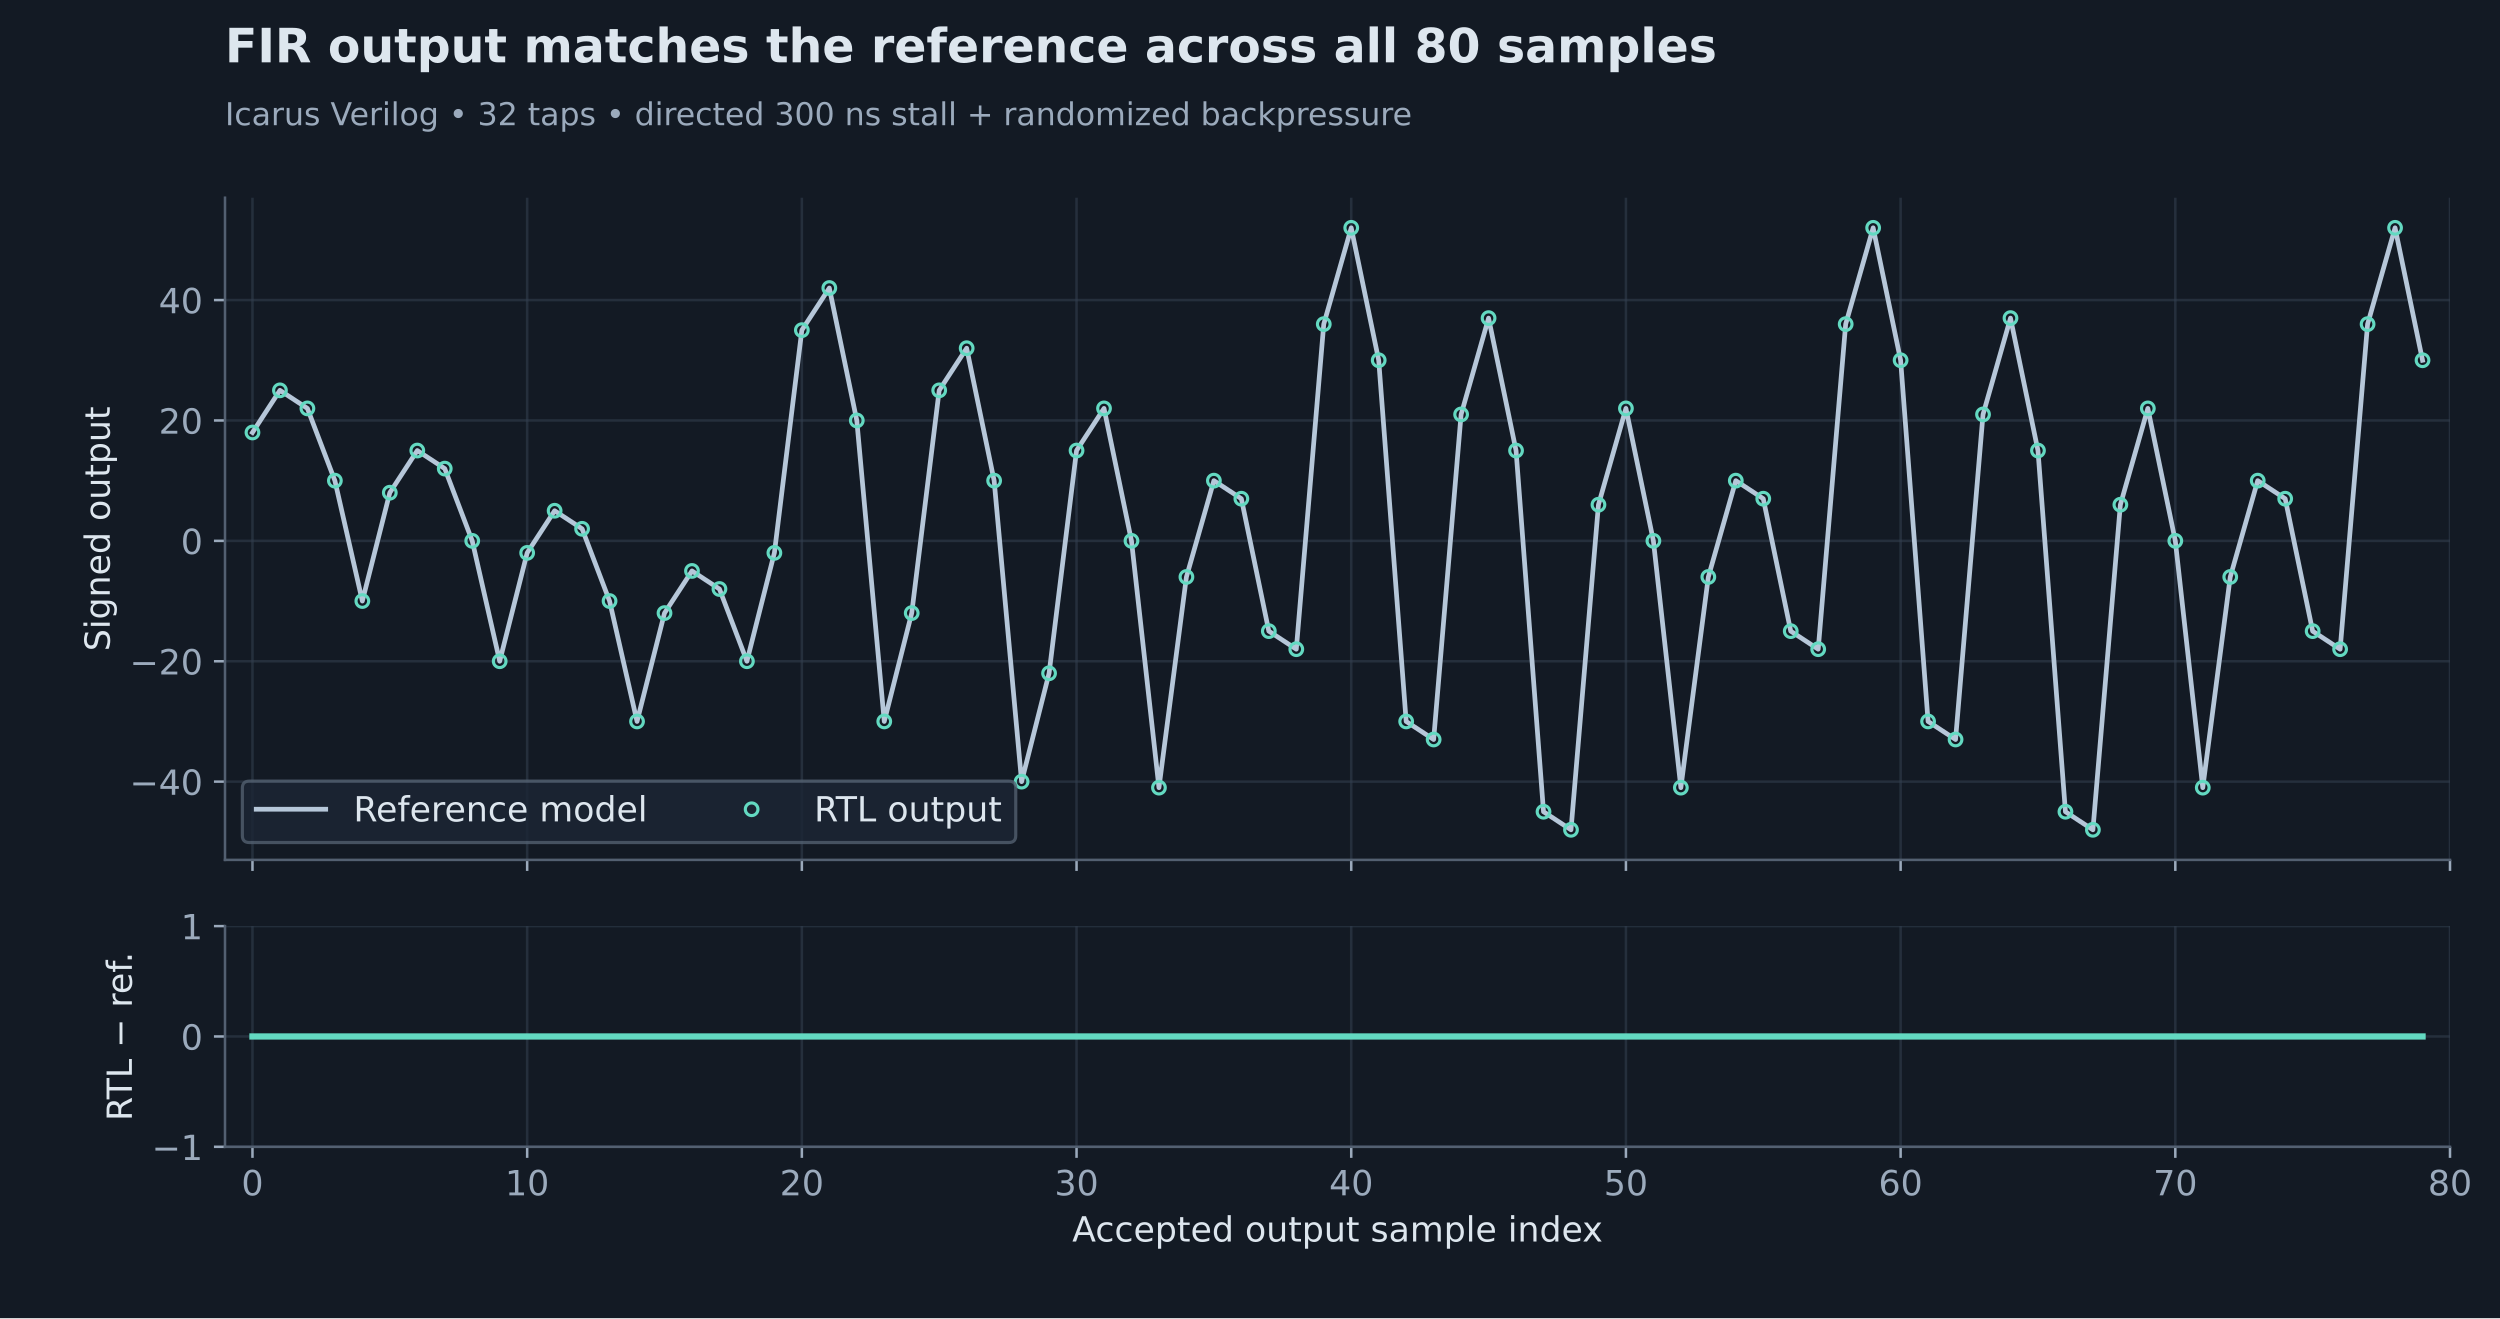
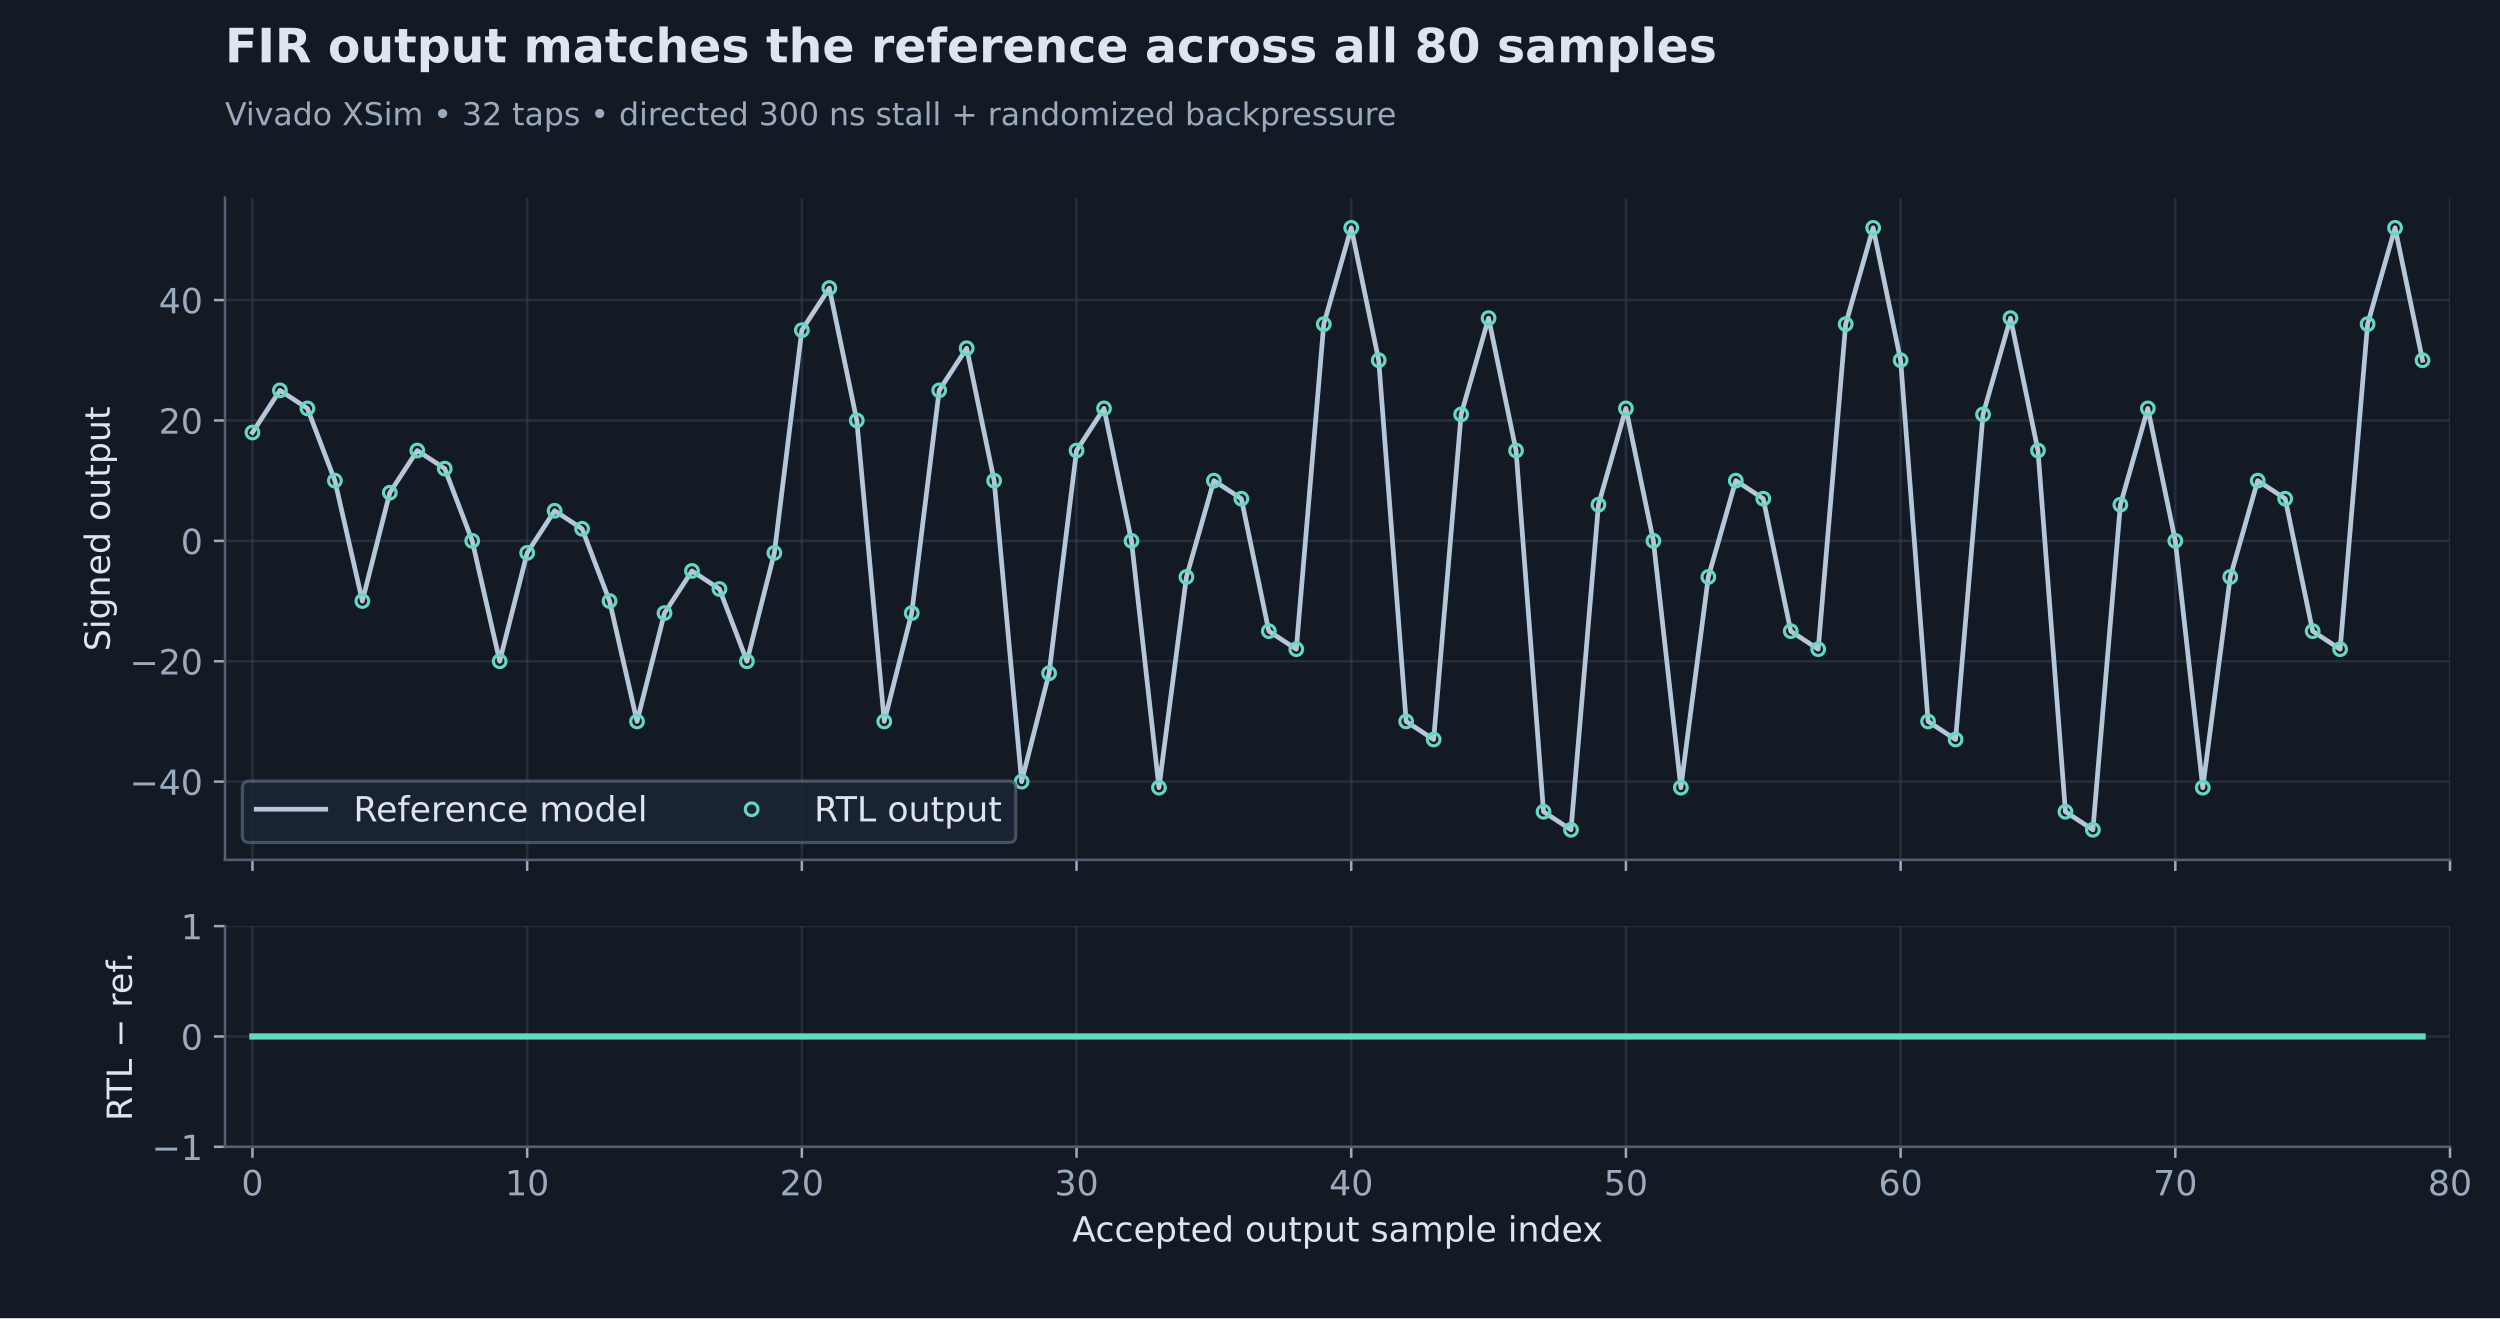
<svg xmlns="http://www.w3.org/2000/svg" xmlns:xlink="http://www.w3.org/1999/xlink" width="792pt" height="417.6pt" viewBox="0 0 792 417.6" version="1.1">
  <defs>
    <style type="text/css">*{stroke-linejoin: round; stroke-linecap: butt}</style>
  </defs>
  <g id="figure_1">
    <g id="patch_1">
      <path d="M 0 417.6  L 792 417.6  L 792 0  L 0 0  z " style="fill: #131a24" />
    </g>
    <g id="axes_1">
      <g id="patch_2">
        <path d="M 71.28 272.411  L 776.16 272.411  L 776.16 62.64  L 71.28 62.64  z " style="fill: #131a24" />
      </g>
      <g id="matplotlib.axis_1">
        <g id="xtick_1">
          <g id="line2d_1">
            <path d="M 79.982 272.411  L 79.982 62.64  " clip-path="url(#p4749898ad6)" style="fill: none; stroke: #334050; stroke-opacity: 0.55; stroke-width: 0.8; stroke-linecap: square" />
          </g>
          <g id="line2d_2">
            <defs>
              <path id="m44fcb6db8d" d="M 0 0  L 0 3.5  " style="stroke: #9baabc; stroke-width: 0.8" />
            </defs>
            <g>
              <use xlink:href="#m44fcb6db8d" x="79.982" y="272.411" style="fill: #9baabc; stroke: #9baabc; stroke-width: 0.8" />
            </g>
          </g>
        </g>
        <g id="xtick_2">
          <g id="line2d_3">
            <path d="M 167.004 272.411  L 167.004 62.64  " clip-path="url(#p4749898ad6)" style="fill: none; stroke: #334050; stroke-opacity: 0.55; stroke-width: 0.8; stroke-linecap: square" />
          </g>
          <g id="line2d_4">
            <g>
              <use xlink:href="#m44fcb6db8d" x="167.004" y="272.411" style="fill: #9baabc; stroke: #9baabc; stroke-width: 0.8" />
            </g>
          </g>
        </g>
        <g id="xtick_3">
          <g id="line2d_5">
            <path d="M 254.027 272.411  L 254.027 62.64  " clip-path="url(#p4749898ad6)" style="fill: none; stroke: #334050; stroke-opacity: 0.55; stroke-width: 0.8; stroke-linecap: square" />
          </g>
          <g id="line2d_6">
            <g>
              <use xlink:href="#m44fcb6db8d" x="254.027" y="272.411" style="fill: #9baabc; stroke: #9baabc; stroke-width: 0.8" />
            </g>
          </g>
        </g>
        <g id="xtick_4">
          <g id="line2d_7">
            <path d="M 341.049 272.411  L 341.049 62.64  " clip-path="url(#p4749898ad6)" style="fill: none; stroke: #334050; stroke-opacity: 0.55; stroke-width: 0.8; stroke-linecap: square" />
          </g>
          <g id="line2d_8">
            <g>
              <use xlink:href="#m44fcb6db8d" x="341.049" y="272.411" style="fill: #9baabc; stroke: #9baabc; stroke-width: 0.8" />
            </g>
          </g>
        </g>
        <g id="xtick_5">
          <g id="line2d_9">
            <path d="M 428.071 272.411  L 428.071 62.64  " clip-path="url(#p4749898ad6)" style="fill: none; stroke: #334050; stroke-opacity: 0.55; stroke-width: 0.8; stroke-linecap: square" />
          </g>
          <g id="line2d_10">
            <g>
              <use xlink:href="#m44fcb6db8d" x="428.071" y="272.411" style="fill: #9baabc; stroke: #9baabc; stroke-width: 0.8" />
            </g>
          </g>
        </g>
        <g id="xtick_6">
          <g id="line2d_11">
            <path d="M 515.093 272.411  L 515.093 62.64  " clip-path="url(#p4749898ad6)" style="fill: none; stroke: #334050; stroke-opacity: 0.55; stroke-width: 0.8; stroke-linecap: square" />
          </g>
          <g id="line2d_12">
            <g>
              <use xlink:href="#m44fcb6db8d" x="515.093" y="272.411" style="fill: #9baabc; stroke: #9baabc; stroke-width: 0.8" />
            </g>
          </g>
        </g>
        <g id="xtick_7">
          <g id="line2d_13">
            <path d="M 602.116 272.411  L 602.116 62.64  " clip-path="url(#p4749898ad6)" style="fill: none; stroke: #334050; stroke-opacity: 0.55; stroke-width: 0.8; stroke-linecap: square" />
          </g>
          <g id="line2d_14">
            <g>
              <use xlink:href="#m44fcb6db8d" x="602.116" y="272.411" style="fill: #9baabc; stroke: #9baabc; stroke-width: 0.8" />
            </g>
          </g>
        </g>
        <g id="xtick_8">
          <g id="line2d_15">
            <path d="M 689.138 272.411  L 689.138 62.64  " clip-path="url(#p4749898ad6)" style="fill: none; stroke: #334050; stroke-opacity: 0.55; stroke-width: 0.8; stroke-linecap: square" />
          </g>
          <g id="line2d_16">
            <g>
              <use xlink:href="#m44fcb6db8d" x="689.138" y="272.411" style="fill: #9baabc; stroke: #9baabc; stroke-width: 0.8" />
            </g>
          </g>
        </g>
        <g id="xtick_9">
          <g id="line2d_17">
            <path d="M 776.16 272.411  L 776.16 62.64  " clip-path="url(#p4749898ad6)" style="fill: none; stroke: #334050; stroke-opacity: 0.55; stroke-width: 0.8; stroke-linecap: square" />
          </g>
          <g id="line2d_18">
            <g>
              <use xlink:href="#m44fcb6db8d" x="776.16" y="272.411" style="fill: #9baabc; stroke: #9baabc; stroke-width: 0.8" />
            </g>
          </g>
        </g>
      </g>
      <g id="matplotlib.axis_2">
        <g id="ytick_1">
          <g id="line2d_19">
            <path d="M 71.28 247.62  L 776.16 247.62  " clip-path="url(#p4749898ad6)" style="fill: none; stroke: #334050; stroke-opacity: 0.55; stroke-width: 0.8; stroke-linecap: square" />
          </g>
          <g id="line2d_20">
            <defs>
              <path id="m993e2a7e86" d="M 0 0  L -3.5 0  " style="stroke: #9baabc; stroke-width: 0.8" />
            </defs>
            <g>
              <use xlink:href="#m993e2a7e86" x="71.28" y="247.62" style="fill: #9baabc; stroke: #9baabc; stroke-width: 0.8" />
            </g>
          </g>
          <g id="text_1">
            <text style="font-size: 11px; font-family: 'DejaVu Sans'; text-anchor: end; fill: #9baabc" x="64.28" y="251.799" transform="rotate(-0 64.28 251.7992)">−40</text>
          </g>
        </g>
        <g id="ytick_2">
          <g id="line2d_21">
            <path d="M 71.28 209.48  L 776.16 209.48  " clip-path="url(#p4749898ad6)" style="fill: none; stroke: #334050; stroke-opacity: 0.55; stroke-width: 0.8; stroke-linecap: square" />
          </g>
          <g id="line2d_22">
            <g>
              <use xlink:href="#m993e2a7e86" x="71.28" y="209.48" style="fill: #9baabc; stroke: #9baabc; stroke-width: 0.8" />
            </g>
          </g>
          <g id="text_2">
            <text style="font-size: 11px; font-family: 'DejaVu Sans'; text-anchor: end; fill: #9baabc" x="64.28" y="213.659" transform="rotate(-0 64.28 213.659)">−20</text>
          </g>
        </g>
        <g id="ytick_3">
          <g id="line2d_23">
            <path d="M 71.28 171.34  L 776.16 171.34  " clip-path="url(#p4749898ad6)" style="fill: none; stroke: #334050; stroke-opacity: 0.55; stroke-width: 0.8; stroke-linecap: square" />
          </g>
          <g id="line2d_24">
            <g>
              <use xlink:href="#m993e2a7e86" x="71.28" y="171.34" style="fill: #9baabc; stroke: #9baabc; stroke-width: 0.8" />
            </g>
          </g>
          <g id="text_3">
            <text style="font-size: 11px; font-family: 'DejaVu Sans'; text-anchor: end; fill: #9baabc" x="64.28" y="175.519" transform="rotate(-0 64.28 175.5187)">0</text>
          </g>
        </g>
        <g id="ytick_4">
          <g id="line2d_25">
            <path d="M 71.28 133.199  L 776.16 133.199  " clip-path="url(#p4749898ad6)" style="fill: none; stroke: #334050; stroke-opacity: 0.55; stroke-width: 0.8; stroke-linecap: square" />
          </g>
          <g id="line2d_26">
            <g>
              <use xlink:href="#m993e2a7e86" x="71.28" y="133.199" style="fill: #9baabc; stroke: #9baabc; stroke-width: 0.8" />
            </g>
          </g>
          <g id="text_4">
            <text style="font-size: 11px; font-family: 'DejaVu Sans'; text-anchor: end; fill: #9baabc" x="64.28" y="137.379" transform="rotate(-0 64.28 137.3785)">20</text>
          </g>
        </g>
        <g id="ytick_5">
          <g id="line2d_27">
            <path d="M 71.28 95.059  L 776.16 95.059  " clip-path="url(#p4749898ad6)" style="fill: none; stroke: #334050; stroke-opacity: 0.55; stroke-width: 0.8; stroke-linecap: square" />
          </g>
          <g id="line2d_28">
            <g>
              <use xlink:href="#m993e2a7e86" x="71.28" y="95.059" style="fill: #9baabc; stroke: #9baabc; stroke-width: 0.8" />
            </g>
          </g>
          <g id="text_5">
            <text style="font-size: 11px; font-family: 'DejaVu Sans'; text-anchor: end; fill: #9baabc" x="64.28" y="99.238" transform="rotate(-0 64.28 99.23832)">40</text>
          </g>
        </g>
        <g id="text_6">
          <text style="font-size: 11px; font-family: 'DejaVu Sans'; text-anchor: middle; fill: #dde6ee" x="34.777" y="167.526" transform="rotate(-90 34.77719 167.5256)">Signed output</text>
        </g>
      </g>
      <g id="line2d_29">
        <path d="M 79.982 137.013  L 88.684 123.664  L 97.387 129.385  L 106.089 152.269  L 114.791 190.41  L 123.493 156.084  L 132.196 142.734  L 140.898 148.455  L 149.6 171.34  L 158.302 209.48  L 167.004 175.154  L 175.707 161.805  L 184.409 167.526  L 193.111 190.41  L 201.813 228.55  L 210.516 194.224  L 219.218 180.875  L 227.92 186.596  L 236.622 209.48  L 245.324 175.154  L 254.027 104.594  L 262.729 91.245  L 271.431 133.199  L 280.133 228.55  L 288.836 194.224  L 297.538 123.664  L 306.24 110.315  L 314.942 152.269  L 323.644 247.62  L 332.347 213.294  L 341.049 142.734  L 349.751 129.385  L 358.453 171.34  L 367.156 249.527  L 375.858 182.782  L 384.56 152.269  L 393.262 157.991  L 401.964 199.945  L 410.667 205.666  L 419.369 102.687  L 428.071 72.175  L 436.773 114.129  L 445.476 228.55  L 454.178 234.271  L 462.88 131.292  L 471.582 100.78  L 480.284 142.734  L 488.987 257.155  L 497.689 262.876  L 506.391 159.898  L 515.093 129.385  L 523.796 171.34  L 532.498 249.527  L 541.2 182.782  L 549.902 152.269  L 558.604 157.991  L 567.307 199.945  L 576.009 205.666  L 584.711 102.687  L 593.413 72.175  L 602.116 114.129  L 610.818 228.55  L 619.52 234.271  L 628.222 131.292  L 636.924 100.78  L 645.627 142.734  L 654.329 257.155  L 663.031 262.876  L 671.733 159.898  L 680.436 129.385  L 689.138 171.34  L 697.84 249.527  L 706.542 182.782  L 715.244 152.269  L 723.947 157.991  L 732.649 199.945  L 741.351 205.666  L 750.053 102.687  L 758.756 72.175  L 767.458 114.129  " clip-path="url(#p4749898ad6)" style="fill: none; stroke: #b6c7d9; stroke-width: 1.5; stroke-linecap: square" />
      </g>
      <g id="line2d_30">
        <defs>
          <path id="mad132e2290" d="M 0 2  C 0.53 2 1.039 1.789 1.414 1.414  C 1.789 1.039 2 0.53 2 0  C 2 -0.53 1.789 -1.039 1.414 -1.414  C 1.039 -1.789 0.53 -2 0 -2  C -0.53 -2 -1.039 -1.789 -1.414 -1.414  C -1.789 -1.039 -2 -0.53 -2 0  C -2 0.53 -1.789 1.039 -1.414 1.414  C -1.039 1.789 -0.53 2 0 2  z " style="stroke: #63d9c1" />
        </defs>
        <g clip-path="url(#p4749898ad6)">
          <use xlink:href="#mad132e2290" x="79.982" y="137.013" style="fill-opacity: 0; stroke: #63d9c1" />
          <use xlink:href="#mad132e2290" x="88.684" y="123.664" style="fill-opacity: 0; stroke: #63d9c1" />
          <use xlink:href="#mad132e2290" x="97.387" y="129.385" style="fill-opacity: 0; stroke: #63d9c1" />
          <use xlink:href="#mad132e2290" x="106.089" y="152.269" style="fill-opacity: 0; stroke: #63d9c1" />
          <use xlink:href="#mad132e2290" x="114.791" y="190.41" style="fill-opacity: 0; stroke: #63d9c1" />
          <use xlink:href="#mad132e2290" x="123.493" y="156.084" style="fill-opacity: 0; stroke: #63d9c1" />
          <use xlink:href="#mad132e2290" x="132.196" y="142.734" style="fill-opacity: 0; stroke: #63d9c1" />
          <use xlink:href="#mad132e2290" x="140.898" y="148.455" style="fill-opacity: 0; stroke: #63d9c1" />
          <use xlink:href="#mad132e2290" x="149.6" y="171.34" style="fill-opacity: 0; stroke: #63d9c1" />
          <use xlink:href="#mad132e2290" x="158.302" y="209.48" style="fill-opacity: 0; stroke: #63d9c1" />
          <use xlink:href="#mad132e2290" x="167.004" y="175.154" style="fill-opacity: 0; stroke: #63d9c1" />
          <use xlink:href="#mad132e2290" x="175.707" y="161.805" style="fill-opacity: 0; stroke: #63d9c1" />
          <use xlink:href="#mad132e2290" x="184.409" y="167.526" style="fill-opacity: 0; stroke: #63d9c1" />
          <use xlink:href="#mad132e2290" x="193.111" y="190.41" style="fill-opacity: 0; stroke: #63d9c1" />
          <use xlink:href="#mad132e2290" x="201.813" y="228.55" style="fill-opacity: 0; stroke: #63d9c1" />
          <use xlink:href="#mad132e2290" x="210.516" y="194.224" style="fill-opacity: 0; stroke: #63d9c1" />
          <use xlink:href="#mad132e2290" x="219.218" y="180.875" style="fill-opacity: 0; stroke: #63d9c1" />
          <use xlink:href="#mad132e2290" x="227.92" y="186.596" style="fill-opacity: 0; stroke: #63d9c1" />
          <use xlink:href="#mad132e2290" x="236.622" y="209.48" style="fill-opacity: 0; stroke: #63d9c1" />
          <use xlink:href="#mad132e2290" x="245.324" y="175.154" style="fill-opacity: 0; stroke: #63d9c1" />
          <use xlink:href="#mad132e2290" x="254.027" y="104.594" style="fill-opacity: 0; stroke: #63d9c1" />
          <use xlink:href="#mad132e2290" x="262.729" y="91.245" style="fill-opacity: 0; stroke: #63d9c1" />
          <use xlink:href="#mad132e2290" x="271.431" y="133.199" style="fill-opacity: 0; stroke: #63d9c1" />
          <use xlink:href="#mad132e2290" x="280.133" y="228.55" style="fill-opacity: 0; stroke: #63d9c1" />
          <use xlink:href="#mad132e2290" x="288.836" y="194.224" style="fill-opacity: 0; stroke: #63d9c1" />
          <use xlink:href="#mad132e2290" x="297.538" y="123.664" style="fill-opacity: 0; stroke: #63d9c1" />
          <use xlink:href="#mad132e2290" x="306.24" y="110.315" style="fill-opacity: 0; stroke: #63d9c1" />
          <use xlink:href="#mad132e2290" x="314.942" y="152.269" style="fill-opacity: 0; stroke: #63d9c1" />
          <use xlink:href="#mad132e2290" x="323.644" y="247.62" style="fill-opacity: 0; stroke: #63d9c1" />
          <use xlink:href="#mad132e2290" x="332.347" y="213.294" style="fill-opacity: 0; stroke: #63d9c1" />
          <use xlink:href="#mad132e2290" x="341.049" y="142.734" style="fill-opacity: 0; stroke: #63d9c1" />
          <use xlink:href="#mad132e2290" x="349.751" y="129.385" style="fill-opacity: 0; stroke: #63d9c1" />
          <use xlink:href="#mad132e2290" x="358.453" y="171.34" style="fill-opacity: 0; stroke: #63d9c1" />
          <use xlink:href="#mad132e2290" x="367.156" y="249.527" style="fill-opacity: 0; stroke: #63d9c1" />
          <use xlink:href="#mad132e2290" x="375.858" y="182.782" style="fill-opacity: 0; stroke: #63d9c1" />
          <use xlink:href="#mad132e2290" x="384.56" y="152.269" style="fill-opacity: 0; stroke: #63d9c1" />
          <use xlink:href="#mad132e2290" x="393.262" y="157.991" style="fill-opacity: 0; stroke: #63d9c1" />
          <use xlink:href="#mad132e2290" x="401.964" y="199.945" style="fill-opacity: 0; stroke: #63d9c1" />
          <use xlink:href="#mad132e2290" x="410.667" y="205.666" style="fill-opacity: 0; stroke: #63d9c1" />
          <use xlink:href="#mad132e2290" x="419.369" y="102.687" style="fill-opacity: 0; stroke: #63d9c1" />
          <use xlink:href="#mad132e2290" x="428.071" y="72.175" style="fill-opacity: 0; stroke: #63d9c1" />
          <use xlink:href="#mad132e2290" x="436.773" y="114.129" style="fill-opacity: 0; stroke: #63d9c1" />
          <use xlink:href="#mad132e2290" x="445.476" y="228.55" style="fill-opacity: 0; stroke: #63d9c1" />
          <use xlink:href="#mad132e2290" x="454.178" y="234.271" style="fill-opacity: 0; stroke: #63d9c1" />
          <use xlink:href="#mad132e2290" x="462.88" y="131.292" style="fill-opacity: 0; stroke: #63d9c1" />
          <use xlink:href="#mad132e2290" x="471.582" y="100.78" style="fill-opacity: 0; stroke: #63d9c1" />
          <use xlink:href="#mad132e2290" x="480.284" y="142.734" style="fill-opacity: 0; stroke: #63d9c1" />
          <use xlink:href="#mad132e2290" x="488.987" y="257.155" style="fill-opacity: 0; stroke: #63d9c1" />
          <use xlink:href="#mad132e2290" x="497.689" y="262.876" style="fill-opacity: 0; stroke: #63d9c1" />
          <use xlink:href="#mad132e2290" x="506.391" y="159.898" style="fill-opacity: 0; stroke: #63d9c1" />
          <use xlink:href="#mad132e2290" x="515.093" y="129.385" style="fill-opacity: 0; stroke: #63d9c1" />
          <use xlink:href="#mad132e2290" x="523.796" y="171.34" style="fill-opacity: 0; stroke: #63d9c1" />
          <use xlink:href="#mad132e2290" x="532.498" y="249.527" style="fill-opacity: 0; stroke: #63d9c1" />
          <use xlink:href="#mad132e2290" x="541.2" y="182.782" style="fill-opacity: 0; stroke: #63d9c1" />
          <use xlink:href="#mad132e2290" x="549.902" y="152.269" style="fill-opacity: 0; stroke: #63d9c1" />
          <use xlink:href="#mad132e2290" x="558.604" y="157.991" style="fill-opacity: 0; stroke: #63d9c1" />
          <use xlink:href="#mad132e2290" x="567.307" y="199.945" style="fill-opacity: 0; stroke: #63d9c1" />
          <use xlink:href="#mad132e2290" x="576.009" y="205.666" style="fill-opacity: 0; stroke: #63d9c1" />
          <use xlink:href="#mad132e2290" x="584.711" y="102.687" style="fill-opacity: 0; stroke: #63d9c1" />
          <use xlink:href="#mad132e2290" x="593.413" y="72.175" style="fill-opacity: 0; stroke: #63d9c1" />
          <use xlink:href="#mad132e2290" x="602.116" y="114.129" style="fill-opacity: 0; stroke: #63d9c1" />
          <use xlink:href="#mad132e2290" x="610.818" y="228.55" style="fill-opacity: 0; stroke: #63d9c1" />
          <use xlink:href="#mad132e2290" x="619.52" y="234.271" style="fill-opacity: 0; stroke: #63d9c1" />
          <use xlink:href="#mad132e2290" x="628.222" y="131.292" style="fill-opacity: 0; stroke: #63d9c1" />
          <use xlink:href="#mad132e2290" x="636.924" y="100.78" style="fill-opacity: 0; stroke: #63d9c1" />
          <use xlink:href="#mad132e2290" x="645.627" y="142.734" style="fill-opacity: 0; stroke: #63d9c1" />
          <use xlink:href="#mad132e2290" x="654.329" y="257.155" style="fill-opacity: 0; stroke: #63d9c1" />
          <use xlink:href="#mad132e2290" x="663.031" y="262.876" style="fill-opacity: 0; stroke: #63d9c1" />
          <use xlink:href="#mad132e2290" x="671.733" y="159.898" style="fill-opacity: 0; stroke: #63d9c1" />
          <use xlink:href="#mad132e2290" x="680.436" y="129.385" style="fill-opacity: 0; stroke: #63d9c1" />
          <use xlink:href="#mad132e2290" x="689.138" y="171.34" style="fill-opacity: 0; stroke: #63d9c1" />
          <use xlink:href="#mad132e2290" x="697.84" y="249.527" style="fill-opacity: 0; stroke: #63d9c1" />
          <use xlink:href="#mad132e2290" x="706.542" y="182.782" style="fill-opacity: 0; stroke: #63d9c1" />
          <use xlink:href="#mad132e2290" x="715.244" y="152.269" style="fill-opacity: 0; stroke: #63d9c1" />
          <use xlink:href="#mad132e2290" x="723.947" y="157.991" style="fill-opacity: 0; stroke: #63d9c1" />
          <use xlink:href="#mad132e2290" x="732.649" y="199.945" style="fill-opacity: 0; stroke: #63d9c1" />
          <use xlink:href="#mad132e2290" x="741.351" y="205.666" style="fill-opacity: 0; stroke: #63d9c1" />
          <use xlink:href="#mad132e2290" x="750.053" y="102.687" style="fill-opacity: 0; stroke: #63d9c1" />
          <use xlink:href="#mad132e2290" x="758.756" y="72.175" style="fill-opacity: 0; stroke: #63d9c1" />
          <use xlink:href="#mad132e2290" x="767.458" y="114.129" style="fill-opacity: 0; stroke: #63d9c1" />
        </g>
      </g>
      <g id="patch_3">
        <path d="M 71.28 272.411  L 71.28 62.64  " style="fill: none; stroke: #536071; stroke-width: 0.8; stroke-linejoin: miter; stroke-linecap: square" />
      </g>
      <g id="patch_4">
        <path d="M 71.28 272.411  L 776.16 272.411  " style="fill: none; stroke: #536071; stroke-width: 0.8; stroke-linejoin: miter; stroke-linecap: square" />
      </g>
      <g id="legend_1">
        <g id="patch_5">
          <path d="M 78.98 266.911  L 319.588 266.911  Q 321.788 266.911 321.788 264.711  L 321.788 249.665  Q 321.788 247.465 319.588 247.465  L 78.98 247.465  Q 76.78 247.465 76.78 249.665  L 76.78 264.711  Q 76.78 266.911 78.98 266.911  z " style="fill: #1b2634; opacity: 0.8; stroke: #536071; stroke-linejoin: miter" />
        </g>
        <g id="line2d_31">
          <path d="M 81.18 256.374  L 92.18 256.374  L 103.18 256.374  " style="fill: none; stroke: #b6c7d9; stroke-width: 1.5; stroke-linecap: square" />
        </g>
        <g id="text_7">
          <text style="font-size: 11px; font-family: 'DejaVu Sans'; text-anchor: start; fill: #dde6ee" x="111.98" y="260.224" transform="rotate(-0 111.98 260.2235)">Reference model</text>
        </g>
        <g id="line2d_32">
          <g>
            <use xlink:href="#mad132e2290" x="238.117" y="256.374" style="fill-opacity: 0; stroke: #63d9c1" />
          </g>
        </g>
        <g id="text_8">
          <text style="font-size: 11px; font-family: 'DejaVu Sans'; text-anchor: start; fill: #dde6ee" x="257.917" y="260.224" transform="rotate(-0 257.9173 260.2235)">RTL output</text>
        </g>
      </g>
    </g>
    <g id="axes_2">
      <g id="patch_6">
        <path d="M 71.28 363.312  L 776.16 363.312  L 776.16 293.388  L 71.28 293.388  z " style="fill: #131a24" />
      </g>
      <g id="matplotlib.axis_3">
        <g id="xtick_10">
          <g id="line2d_33">
            <path d="M 79.982 363.312  L 79.982 293.388  " clip-path="url(#pbf02cdeaa2)" style="fill: none; stroke: #334050; stroke-opacity: 0.55; stroke-width: 0.8; stroke-linecap: square" />
          </g>
          <g id="line2d_34">
            <g>
              <use xlink:href="#m44fcb6db8d" x="79.982" y="363.312" style="fill: #9baabc; stroke: #9baabc; stroke-width: 0.8" />
            </g>
          </g>
          <g id="text_9">
            <text style="font-size: 11px; font-family: 'DejaVu Sans'; text-anchor: middle; fill: #9baabc" x="79.982" y="378.67" transform="rotate(-0 79.98222 378.6703)">0</text>
          </g>
        </g>
        <g id="xtick_11">
          <g id="line2d_35">
            <path d="M 167.004 363.312  L 167.004 293.388  " clip-path="url(#pbf02cdeaa2)" style="fill: none; stroke: #334050; stroke-opacity: 0.55; stroke-width: 0.8; stroke-linecap: square" />
          </g>
          <g id="line2d_36">
            <g>
              <use xlink:href="#m44fcb6db8d" x="167.004" y="363.312" style="fill: #9baabc; stroke: #9baabc; stroke-width: 0.8" />
            </g>
          </g>
          <g id="text_10">
            <text style="font-size: 11px; font-family: 'DejaVu Sans'; text-anchor: middle; fill: #9baabc" x="167.004" y="378.67" transform="rotate(-0 167.0044 378.6703)">10</text>
          </g>
        </g>
        <g id="xtick_12">
          <g id="line2d_37">
            <path d="M 254.027 363.312  L 254.027 293.388  " clip-path="url(#pbf02cdeaa2)" style="fill: none; stroke: #334050; stroke-opacity: 0.55; stroke-width: 0.8; stroke-linecap: square" />
          </g>
          <g id="line2d_38">
            <g>
              <use xlink:href="#m44fcb6db8d" x="254.027" y="363.312" style="fill: #9baabc; stroke: #9baabc; stroke-width: 0.8" />
            </g>
          </g>
          <g id="text_11">
            <text style="font-size: 11px; font-family: 'DejaVu Sans'; text-anchor: middle; fill: #9baabc" x="254.027" y="378.67" transform="rotate(-0 254.0267 378.6703)">20</text>
          </g>
        </g>
        <g id="xtick_13">
          <g id="line2d_39">
            <path d="M 341.049 363.312  L 341.049 293.388  " clip-path="url(#pbf02cdeaa2)" style="fill: none; stroke: #334050; stroke-opacity: 0.55; stroke-width: 0.8; stroke-linecap: square" />
          </g>
          <g id="line2d_40">
            <g>
              <use xlink:href="#m44fcb6db8d" x="341.049" y="363.312" style="fill: #9baabc; stroke: #9baabc; stroke-width: 0.8" />
            </g>
          </g>
          <g id="text_12">
            <text style="font-size: 11px; font-family: 'DejaVu Sans'; text-anchor: middle; fill: #9baabc" x="341.049" y="378.67" transform="rotate(-0 341.0489 378.6703)">30</text>
          </g>
        </g>
        <g id="xtick_14">
          <g id="line2d_41">
            <path d="M 428.071 363.312  L 428.071 293.388  " clip-path="url(#pbf02cdeaa2)" style="fill: none; stroke: #334050; stroke-opacity: 0.55; stroke-width: 0.8; stroke-linecap: square" />
          </g>
          <g id="line2d_42">
            <g>
              <use xlink:href="#m44fcb6db8d" x="428.071" y="363.312" style="fill: #9baabc; stroke: #9baabc; stroke-width: 0.8" />
            </g>
          </g>
          <g id="text_13">
            <text style="font-size: 11px; font-family: 'DejaVu Sans'; text-anchor: middle; fill: #9baabc" x="428.071" y="378.67" transform="rotate(-0 428.0711 378.6703)">40</text>
          </g>
        </g>
        <g id="xtick_15">
          <g id="line2d_43">
            <path d="M 515.093 363.312  L 515.093 293.388  " clip-path="url(#pbf02cdeaa2)" style="fill: none; stroke: #334050; stroke-opacity: 0.55; stroke-width: 0.8; stroke-linecap: square" />
          </g>
          <g id="line2d_44">
            <g>
              <use xlink:href="#m44fcb6db8d" x="515.093" y="363.312" style="fill: #9baabc; stroke: #9baabc; stroke-width: 0.8" />
            </g>
          </g>
          <g id="text_14">
            <text style="font-size: 11px; font-family: 'DejaVu Sans'; text-anchor: middle; fill: #9baabc" x="515.093" y="378.67" transform="rotate(-0 515.0933 378.6703)">50</text>
          </g>
        </g>
        <g id="xtick_16">
          <g id="line2d_45">
            <path d="M 602.116 363.312  L 602.116 293.388  " clip-path="url(#pbf02cdeaa2)" style="fill: none; stroke: #334050; stroke-opacity: 0.55; stroke-width: 0.8; stroke-linecap: square" />
          </g>
          <g id="line2d_46">
            <g>
              <use xlink:href="#m44fcb6db8d" x="602.116" y="363.312" style="fill: #9baabc; stroke: #9baabc; stroke-width: 0.8" />
            </g>
          </g>
          <g id="text_15">
            <text style="font-size: 11px; font-family: 'DejaVu Sans'; text-anchor: middle; fill: #9baabc" x="602.116" y="378.67" transform="rotate(-0 602.1156 378.6703)">60</text>
          </g>
        </g>
        <g id="xtick_17">
          <g id="line2d_47">
            <path d="M 689.138 363.312  L 689.138 293.388  " clip-path="url(#pbf02cdeaa2)" style="fill: none; stroke: #334050; stroke-opacity: 0.55; stroke-width: 0.8; stroke-linecap: square" />
          </g>
          <g id="line2d_48">
            <g>
              <use xlink:href="#m44fcb6db8d" x="689.138" y="363.312" style="fill: #9baabc; stroke: #9baabc; stroke-width: 0.8" />
            </g>
          </g>
          <g id="text_16">
            <text style="font-size: 11px; font-family: 'DejaVu Sans'; text-anchor: middle; fill: #9baabc" x="689.138" y="378.67" transform="rotate(-0 689.1378 378.6703)">70</text>
          </g>
        </g>
        <g id="xtick_18">
          <g id="line2d_49">
            <path d="M 776.16 363.312  L 776.16 293.388  " clip-path="url(#pbf02cdeaa2)" style="fill: none; stroke: #334050; stroke-opacity: 0.55; stroke-width: 0.8; stroke-linecap: square" />
          </g>
          <g id="line2d_50">
            <g>
              <use xlink:href="#m44fcb6db8d" x="776.16" y="363.312" style="fill: #9baabc; stroke: #9baabc; stroke-width: 0.8" />
            </g>
          </g>
          <g id="text_17">
            <text style="font-size: 11px; font-family: 'DejaVu Sans'; text-anchor: middle; fill: #9baabc" x="776.16" y="378.67" transform="rotate(-0 776.16 378.6703)">80</text>
          </g>
        </g>
        <g id="text_18">
          <text style="font-size: 11px; font-family: 'DejaVu Sans'; text-anchor: middle; fill: #dde6ee" x="423.72" y="393.316" transform="rotate(-0 423.72 393.3162)">Accepted output sample index</text>
        </g>
      </g>
      <g id="matplotlib.axis_4">
        <g id="ytick_6">
          <g id="line2d_51">
            <path d="M 71.28 363.312  L 776.16 363.312  " clip-path="url(#pbf02cdeaa2)" style="fill: none; stroke: #334050; stroke-opacity: 0.55; stroke-width: 0.8; stroke-linecap: square" />
          </g>
          <g id="line2d_52">
            <g>
              <use xlink:href="#m993e2a7e86" x="71.28" y="363.312" style="fill: #9baabc; stroke: #9baabc; stroke-width: 0.8" />
            </g>
          </g>
          <g id="text_19">
            <text style="font-size: 11px; font-family: 'DejaVu Sans'; text-anchor: end; fill: #9baabc" x="64.28" y="367.491" transform="rotate(-0 64.28 367.4911)">−1</text>
          </g>
        </g>
        <g id="ytick_7">
          <g id="line2d_53">
            <path d="M 71.28 328.35  L 776.16 328.35  " clip-path="url(#pbf02cdeaa2)" style="fill: none; stroke: #334050; stroke-opacity: 0.55; stroke-width: 0.8; stroke-linecap: square" />
          </g>
          <g id="line2d_54">
            <g>
              <use xlink:href="#m993e2a7e86" x="71.28" y="328.35" style="fill: #9baabc; stroke: #9baabc; stroke-width: 0.8" />
            </g>
          </g>
          <g id="text_20">
            <text style="font-size: 11px; font-family: 'DejaVu Sans'; text-anchor: end; fill: #9baabc" x="64.28" y="332.529" transform="rotate(-0 64.28 332.5293)">0</text>
          </g>
        </g>
        <g id="ytick_8">
          <g id="line2d_55">
            <path d="M 71.28 293.388  L 776.16 293.388  " clip-path="url(#pbf02cdeaa2)" style="fill: none; stroke: #334050; stroke-opacity: 0.55; stroke-width: 0.8; stroke-linecap: square" />
          </g>
          <g id="line2d_56">
            <g>
              <use xlink:href="#m993e2a7e86" x="71.28" y="293.388" style="fill: #9baabc; stroke: #9baabc; stroke-width: 0.8" />
            </g>
          </g>
          <g id="text_21">
            <text style="font-size: 11px; font-family: 'DejaVu Sans'; text-anchor: end; fill: #9baabc" x="64.28" y="297.567" transform="rotate(-0 64.28 297.5674)">1</text>
          </g>
        </g>
        <g id="text_22">
          <text style="font-size: 11px; font-family: 'DejaVu Sans'; text-anchor: middle; fill: #dde6ee" x="41.776" y="328.35" transform="rotate(-90 41.77594 328.3501)">RTL − ref.</text>
        </g>
      </g>
      <g id="line2d_57">
        <path d="M 79.982 328.35  L 88.684 328.35  L 97.387 328.35  L 106.089 328.35  L 114.791 328.35  L 123.493 328.35  L 132.196 328.35  L 140.898 328.35  L 149.6 328.35  L 158.302 328.35  L 167.004 328.35  L 175.707 328.35  L 184.409 328.35  L 193.111 328.35  L 201.813 328.35  L 210.516 328.35  L 219.218 328.35  L 227.92 328.35  L 236.622 328.35  L 245.324 328.35  L 254.027 328.35  L 262.729 328.35  L 271.431 328.35  L 280.133 328.35  L 288.836 328.35  L 297.538 328.35  L 306.24 328.35  L 314.942 328.35  L 323.644 328.35  L 332.347 328.35  L 341.049 328.35  L 349.751 328.35  L 358.453 328.35  L 367.156 328.35  L 375.858 328.35  L 384.56 328.35  L 393.262 328.35  L 401.964 328.35  L 410.667 328.35  L 419.369 328.35  L 428.071 328.35  L 436.773 328.35  L 445.476 328.35  L 454.178 328.35  L 462.88 328.35  L 471.582 328.35  L 480.284 328.35  L 488.987 328.35  L 497.689 328.35  L 506.391 328.35  L 515.093 328.35  L 523.796 328.35  L 532.498 328.35  L 541.2 328.35  L 549.902 328.35  L 558.604 328.35  L 567.307 328.35  L 576.009 328.35  L 584.711 328.35  L 593.413 328.35  L 602.116 328.35  L 610.818 328.35  L 619.52 328.35  L 628.222 328.35  L 636.924 328.35  L 645.627 328.35  L 654.329 328.35  L 663.031 328.35  L 671.733 328.35  L 680.436 328.35  L 689.138 328.35  L 697.84 328.35  L 706.542 328.35  L 715.244 328.35  L 723.947 328.35  L 732.649 328.35  L 741.351 328.35  L 750.053 328.35  L 758.756 328.35  L 767.458 328.35  " clip-path="url(#pbf02cdeaa2)" style="fill: none; stroke: #63d9c1; stroke-width: 2; stroke-linecap: square" />
      </g>
      <g id="patch_7">
        <path d="M 71.28 363.312  L 71.28 293.388  " style="fill: none; stroke: #536071; stroke-width: 0.8; stroke-linejoin: miter; stroke-linecap: square" />
      </g>
      <g id="patch_8">
        <path d="M 71.28 363.312  L 776.16 363.312  " style="fill: none; stroke: #536071; stroke-width: 0.8; stroke-linejoin: miter; stroke-linecap: square" />
      </g>
    </g>
    <g id="text_23">
      <text style="font-weight: 700; font-size: 15px; font-family: 'DejaVu Sans'; text-anchor: start; fill: #dde6ee" x="71.28" y="19.75" transform="rotate(-0 71.28 19.74966)">FIR output matches the reference across all 80 samples</text>
    </g>
    <g id="text_24">
-       <text style="font-size: 10px; font-family: 'DejaVu Sans'; text-anchor: start; fill: #9baabc" x="71.28" y="39.672" transform="rotate(-0 71.28 39.672)">Icarus Verilog • 32 taps • directed 300 ns stall + randomized backpressure</text>
+       <text style="font-size: 10px; font-family: 'DejaVu Sans'; text-anchor: start; fill: #9baabc" x="71.28" y="39.672" transform="rotate(-0 71.28 39.672)">Vivado XSim • 32 taps • directed 300 ns stall + randomized backpressure</text>
    </g>
  </g>
  <defs>
    <clipPath id="p4749898ad6">
      <rect x="71.28" y="62.64" width="704.88" height="209.771" />
    </clipPath>
    <clipPath id="pbf02cdeaa2">
      <rect x="71.28" y="293.388" width="704.88" height="69.924" />
    </clipPath>
  </defs>
</svg>
